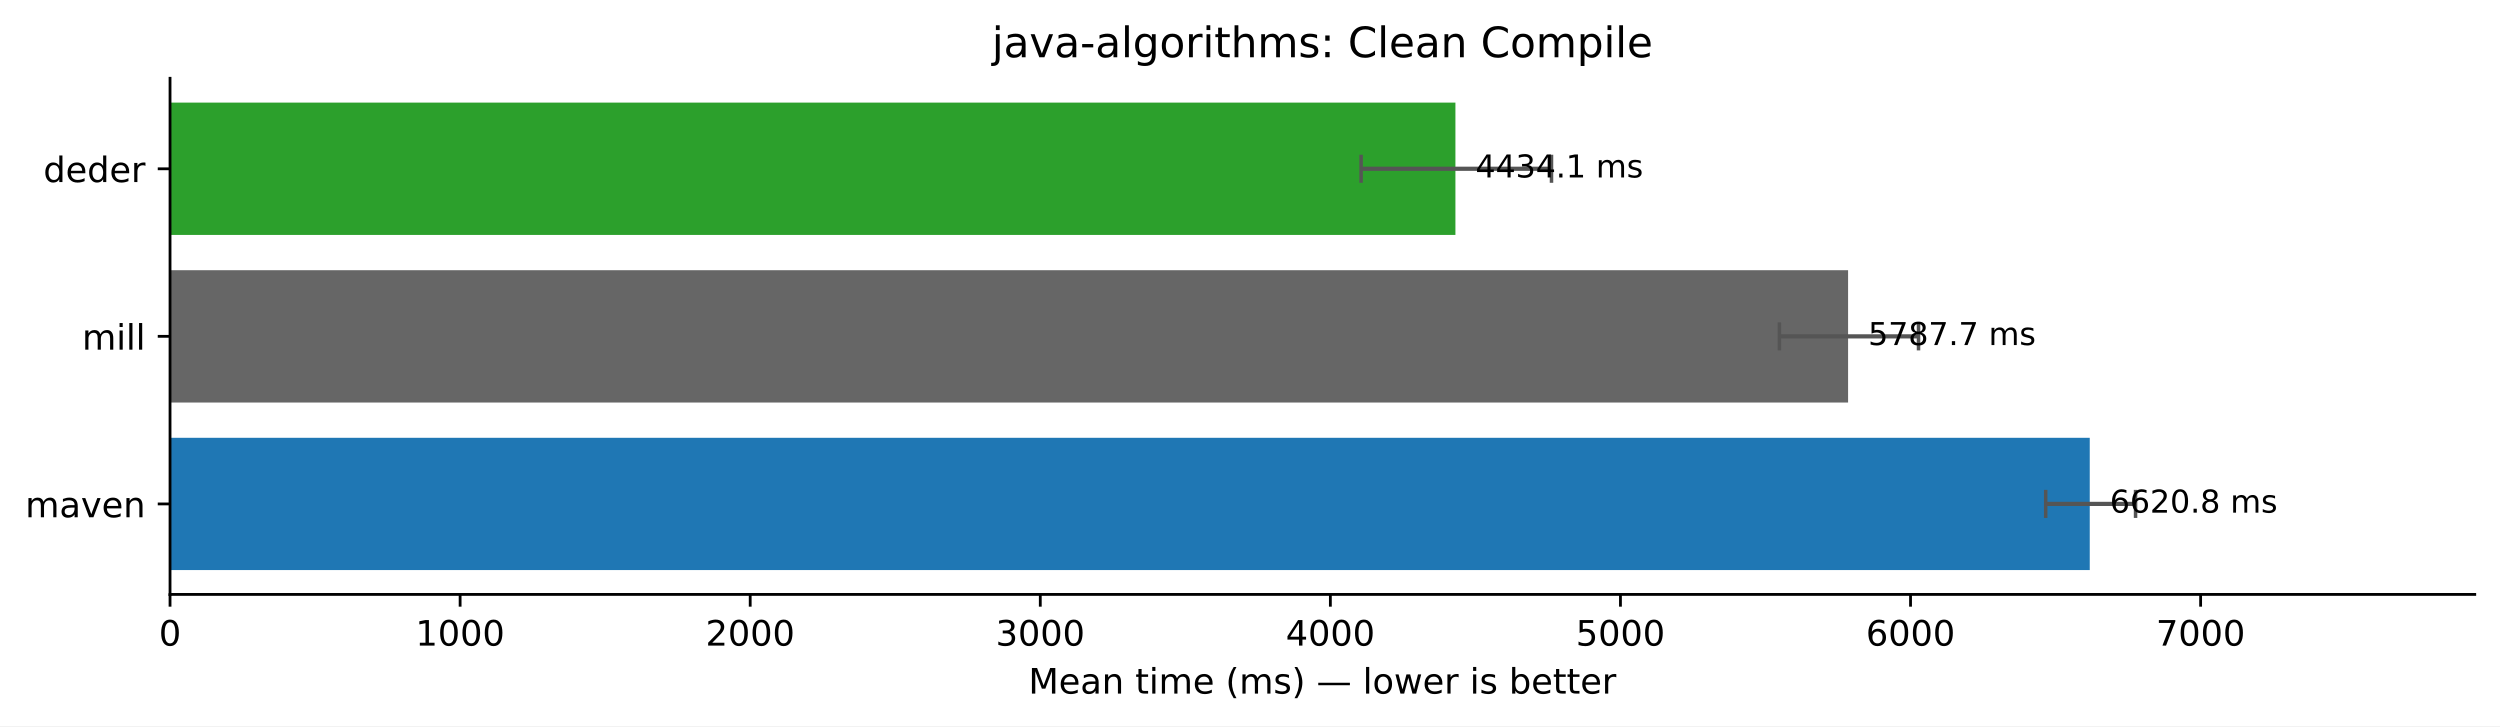
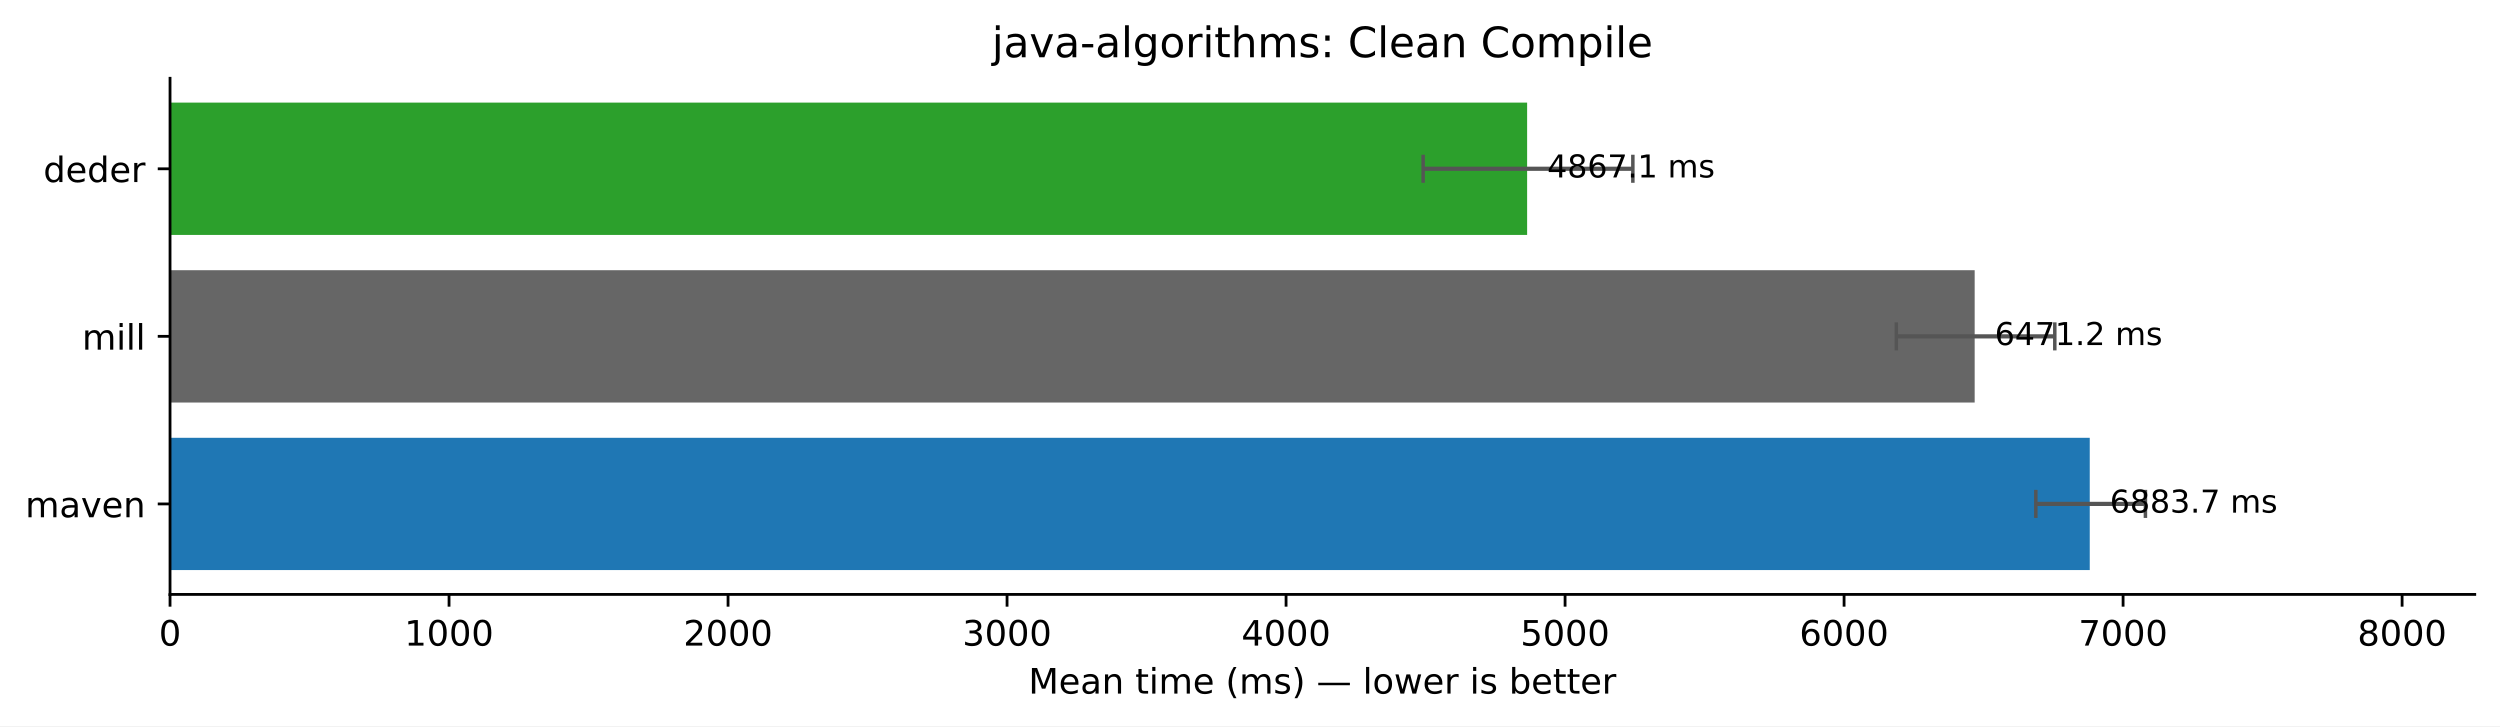
<svg xmlns="http://www.w3.org/2000/svg" xmlns:xlink="http://www.w3.org/1999/xlink" width="712.788pt" height="207.034pt" viewBox="0 0 712.788 207.034" version="1.1">
  <defs>
    <style type="text/css">*{stroke-linejoin: round; stroke-linecap: butt}</style>
  </defs>
  <g id="figure_1">
    <g id="patch_1">
      <path d="M 0 207.034  L 712.788 207.034  L 712.788 0  L 0 0  z " style="fill: #ffffff" />
    </g>
    <g id="axes_1">
      <g id="patch_2">
        <path d="M 48.478 169.478  L 705.588 169.478  L 705.588 22.318  L 48.478 22.318  z " style="fill: #ffffff" />
      </g>
      <g id="patch_3">
-         <path d="M 48.478 162.789  L 596.07 162.789  L 596.07 124.566  L 48.478 124.566  z " clip-path="url(#p89d6125322)" style="fill: #1f77b4; stroke: #ffffff; stroke-width: 0.5; stroke-linejoin: miter" />
+         <path d="M 48.478 162.789  L 596.07 162.789  L 596.07 124.566  L 48.478 124.566  z " clip-path="url(#p0da78e9c09)" style="fill: #1f77b4; stroke: #ffffff; stroke-width: 0.5; stroke-linejoin: miter" />
      </g>
      <g id="patch_4">
-         <path d="M 48.478 115.01  L 527.167 115.01  L 527.167 76.786  L 48.478 76.786  z " clip-path="url(#p89d6125322)" style="fill: #666666; stroke: #ffffff; stroke-width: 0.5; stroke-linejoin: miter" />
+         <path d="M 48.478 115.01  L 563.259 115.01  L 563.259 76.786  L 48.478 76.786  z " clip-path="url(#p0da78e9c09)" style="fill: #666666; stroke: #ffffff; stroke-width: 0.5; stroke-linejoin: miter" />
      </g>
      <g id="patch_5">
-         <path d="M 48.478 67.231  L 415.212 67.231  L 415.212 29.007  L 48.478 29.007  z " clip-path="url(#p89d6125322)" style="fill: #2ca02c; stroke: #ffffff; stroke-width: 0.5; stroke-linejoin: miter" />
+         <path d="M 48.478 67.231  L 435.655 67.231  L 435.655 29.007  L 48.478 29.007  z " clip-path="url(#p0da78e9c09)" style="fill: #2ca02c; stroke: #ffffff; stroke-width: 0.5; stroke-linejoin: miter" />
      </g>
      <g id="matplotlib.axis_1">
        <g id="xtick_1">
          <g id="line2d_1">
            <defs>
-               <path id="m6f9c559c6f" d="M 0 0  L 0 3.5  " style="stroke: #000000; stroke-width: 0.8" />
+               <path id="m4b44d8acc7" d="M 0 0  L 0 3.5  " style="stroke: #000000; stroke-width: 0.8" />
            </defs>
            <g>
-               <use xlink:href="#m6f9c559c6f" x="48.478" y="169.478" style="stroke: #000000; stroke-width: 0.8" />
+               <use xlink:href="#m4b44d8acc7" x="48.478" y="169.478" style="stroke: #000000; stroke-width: 0.8" />
            </g>
          </g>
          <g id="text_1">
            <g transform="translate(45.29688 184.0766) scale(0.1 -0.1)">
              <defs>
                <path id="DejaVuSans-30" d="M 2034 4250  Q 1547 4250 1301 3770  Q 1056 3291 1056 2328  Q 1056 1369 1301 889  Q 1547 409 2034 409  Q 2525 409 2770 889  Q 3016 1369 3016 2328  Q 3016 3291 2770 3770  Q 2525 4250 2034 4250  z M 2034 4750  Q 2819 4750 3233 4129  Q 3647 3509 3647 2328  Q 3647 1150 3233 529  Q 2819 -91 2034 -91  Q 1250 -91 836 529  Q 422 1150 422 2328  Q 422 3509 836 4129  Q 1250 4750 2034 4750  z " transform="scale(0.015625)" />
              </defs>
              <use xlink:href="#DejaVuSans-30" />
            </g>
          </g>
        </g>
        <g id="xtick_2">
          <g id="line2d_2">
            <g>
-               <use xlink:href="#m6f9c559c6f" x="131.186" y="169.478" style="stroke: #000000; stroke-width: 0.8" />
+               <use xlink:href="#m4b44d8acc7" x="128.028" y="169.478" style="stroke: #000000; stroke-width: 0.8" />
            </g>
          </g>
          <g id="text_2">
-             <g transform="translate(118.4607 184.0766) scale(0.1 -0.1)">
+             <g transform="translate(115.3026 184.0766) scale(0.1 -0.1)">
              <defs>
                <path id="DejaVuSans-31" d="M 794 531  L 1825 531  L 1825 4091  L 703 3866  L 703 4441  L 1819 4666  L 2450 4666  L 2450 531  L 3481 531  L 3481 0  L 794 0  L 794 531  z " transform="scale(0.015625)" />
              </defs>
              <use xlink:href="#DejaVuSans-31" />
              <use xlink:href="#DejaVuSans-30" transform="translate(63.62305 0)" />
              <use xlink:href="#DejaVuSans-30" transform="translate(127.2461 0)" />
              <use xlink:href="#DejaVuSans-30" transform="translate(190.8691 0)" />
            </g>
          </g>
        </g>
        <g id="xtick_3">
          <g id="line2d_3">
            <g>
-               <use xlink:href="#m6f9c559c6f" x="213.893" y="169.478" style="stroke: #000000; stroke-width: 0.8" />
+               <use xlink:href="#m4b44d8acc7" x="207.577" y="169.478" style="stroke: #000000; stroke-width: 0.8" />
            </g>
          </g>
          <g id="text_3">
-             <g transform="translate(201.1683 184.0766) scale(0.1 -0.1)">
+             <g transform="translate(194.852 184.0766) scale(0.1 -0.1)">
              <defs>
                <path id="DejaVuSans-32" d="M 1228 531  L 3431 531  L 3431 0  L 469 0  L 469 531  Q 828 903 1448 1529  Q 2069 2156 2228 2338  Q 2531 2678 2651 2914  Q 2772 3150 2772 3378  Q 2772 3750 2511 3984  Q 2250 4219 1831 4219  Q 1534 4219 1204 4116  Q 875 4013 500 3803  L 500 4441  Q 881 4594 1212 4672  Q 1544 4750 1819 4750  Q 2544 4750 2975 4387  Q 3406 4025 3406 3419  Q 3406 3131 3298 2873  Q 3191 2616 2906 2266  Q 2828 2175 2409 1742  Q 1991 1309 1228 531  z " transform="scale(0.015625)" />
              </defs>
              <use xlink:href="#DejaVuSans-32" />
              <use xlink:href="#DejaVuSans-30" transform="translate(63.62305 0)" />
              <use xlink:href="#DejaVuSans-30" transform="translate(127.2461 0)" />
              <use xlink:href="#DejaVuSans-30" transform="translate(190.8691 0)" />
            </g>
          </g>
        </g>
        <g id="xtick_4">
          <g id="line2d_4">
            <g>
-               <use xlink:href="#m6f9c559c6f" x="296.601" y="169.478" style="stroke: #000000; stroke-width: 0.8" />
+               <use xlink:href="#m4b44d8acc7" x="287.126" y="169.478" style="stroke: #000000; stroke-width: 0.8" />
            </g>
          </g>
          <g id="text_4">
-             <g transform="translate(283.8758 184.0766) scale(0.1 -0.1)">
+             <g transform="translate(274.4015 184.0766) scale(0.1 -0.1)">
              <defs>
                <path id="DejaVuSans-33" d="M 2597 2516  Q 3050 2419 3304 2112  Q 3559 1806 3559 1356  Q 3559 666 3084 287  Q 2609 -91 1734 -91  Q 1441 -91 1130 -33  Q 819 25 488 141  L 488 750  Q 750 597 1062 519  Q 1375 441 1716 441  Q 2309 441 2620 675  Q 2931 909 2931 1356  Q 2931 1769 2642 2001  Q 2353 2234 1838 2234  L 1294 2234  L 1294 2753  L 1863 2753  Q 2328 2753 2575 2939  Q 2822 3125 2822 3475  Q 2822 3834 2567 4026  Q 2313 4219 1838 4219  Q 1578 4219 1281 4162  Q 984 4106 628 3988  L 628 4550  Q 988 4650 1302 4700  Q 1616 4750 1894 4750  Q 2613 4750 3031 4423  Q 3450 4097 3450 3541  Q 3450 3153 3228 2886  Q 3006 2619 2597 2516  z " transform="scale(0.015625)" />
              </defs>
              <use xlink:href="#DejaVuSans-33" />
              <use xlink:href="#DejaVuSans-30" transform="translate(63.62305 0)" />
              <use xlink:href="#DejaVuSans-30" transform="translate(127.2461 0)" />
              <use xlink:href="#DejaVuSans-30" transform="translate(190.8691 0)" />
            </g>
          </g>
        </g>
        <g id="xtick_5">
          <g id="line2d_5">
            <g>
-               <use xlink:href="#m6f9c559c6f" x="379.308" y="169.478" style="stroke: #000000; stroke-width: 0.8" />
+               <use xlink:href="#m4b44d8acc7" x="366.676" y="169.478" style="stroke: #000000; stroke-width: 0.8" />
            </g>
          </g>
          <g id="text_5">
-             <g transform="translate(366.5834 184.0766) scale(0.1 -0.1)">
+             <g transform="translate(353.9509 184.0766) scale(0.1 -0.1)">
              <defs>
                <path id="DejaVuSans-34" d="M 2419 4116  L 825 1625  L 2419 1625  L 2419 4116  z M 2253 4666  L 3047 4666  L 3047 1625  L 3713 1625  L 3713 1100  L 3047 1100  L 3047 0  L 2419 0  L 2419 1100  L 313 1100  L 313 1709  L 2253 4666  z " transform="scale(0.015625)" />
              </defs>
              <use xlink:href="#DejaVuSans-34" />
              <use xlink:href="#DejaVuSans-30" transform="translate(63.62305 0)" />
              <use xlink:href="#DejaVuSans-30" transform="translate(127.2461 0)" />
              <use xlink:href="#DejaVuSans-30" transform="translate(190.8691 0)" />
            </g>
          </g>
        </g>
        <g id="xtick_6">
          <g id="line2d_6">
            <g>
-               <use xlink:href="#m6f9c559c6f" x="462.016" y="169.478" style="stroke: #000000; stroke-width: 0.8" />
+               <use xlink:href="#m4b44d8acc7" x="446.225" y="169.478" style="stroke: #000000; stroke-width: 0.8" />
            </g>
          </g>
          <g id="text_6">
-             <g transform="translate(449.291 184.0766) scale(0.1 -0.1)">
+             <g transform="translate(433.5004 184.0766) scale(0.1 -0.1)">
              <defs>
                <path id="DejaVuSans-35" d="M 691 4666  L 3169 4666  L 3169 4134  L 1269 4134  L 1269 2991  Q 1406 3038 1543 3061  Q 1681 3084 1819 3084  Q 2600 3084 3056 2656  Q 3513 2228 3513 1497  Q 3513 744 3044 326  Q 2575 -91 1722 -91  Q 1428 -91 1123 -41  Q 819 9 494 109  L 494 744  Q 775 591 1075 516  Q 1375 441 1709 441  Q 2250 441 2565 725  Q 2881 1009 2881 1497  Q 2881 1984 2565 2268  Q 2250 2553 1709 2553  Q 1456 2553 1204 2497  Q 953 2441 691 2322  L 691 4666  z " transform="scale(0.015625)" />
              </defs>
              <use xlink:href="#DejaVuSans-35" />
              <use xlink:href="#DejaVuSans-30" transform="translate(63.62305 0)" />
              <use xlink:href="#DejaVuSans-30" transform="translate(127.2461 0)" />
              <use xlink:href="#DejaVuSans-30" transform="translate(190.8691 0)" />
            </g>
          </g>
        </g>
        <g id="xtick_7">
          <g id="line2d_7">
            <g>
-               <use xlink:href="#m6f9c559c6f" x="544.724" y="169.478" style="stroke: #000000; stroke-width: 0.8" />
+               <use xlink:href="#m4b44d8acc7" x="525.775" y="169.478" style="stroke: #000000; stroke-width: 0.8" />
            </g>
          </g>
          <g id="text_7">
-             <g transform="translate(531.9986 184.0766) scale(0.1 -0.1)">
+             <g transform="translate(513.0498 184.0766) scale(0.1 -0.1)">
              <defs>
                <path id="DejaVuSans-36" d="M 2113 2584  Q 1688 2584 1439 2293  Q 1191 2003 1191 1497  Q 1191 994 1439 701  Q 1688 409 2113 409  Q 2538 409 2786 701  Q 3034 994 3034 1497  Q 3034 2003 2786 2293  Q 2538 2584 2113 2584  z M 3366 4563  L 3366 3988  Q 3128 4100 2886 4159  Q 2644 4219 2406 4219  Q 1781 4219 1451 3797  Q 1122 3375 1075 2522  Q 1259 2794 1537 2939  Q 1816 3084 2150 3084  Q 2853 3084 3261 2657  Q 3669 2231 3669 1497  Q 3669 778 3244 343  Q 2819 -91 2113 -91  Q 1303 -91 875 529  Q 447 1150 447 2328  Q 447 3434 972 4092  Q 1497 4750 2381 4750  Q 2619 4750 2861 4703  Q 3103 4656 3366 4563  z " transform="scale(0.015625)" />
              </defs>
              <use xlink:href="#DejaVuSans-36" />
              <use xlink:href="#DejaVuSans-30" transform="translate(63.62305 0)" />
              <use xlink:href="#DejaVuSans-30" transform="translate(127.2461 0)" />
              <use xlink:href="#DejaVuSans-30" transform="translate(190.8691 0)" />
            </g>
          </g>
        </g>
        <g id="xtick_8">
          <g id="line2d_8">
            <g>
-               <use xlink:href="#m6f9c559c6f" x="627.431" y="169.478" style="stroke: #000000; stroke-width: 0.8" />
+               <use xlink:href="#m4b44d8acc7" x="605.324" y="169.478" style="stroke: #000000; stroke-width: 0.8" />
            </g>
          </g>
          <g id="text_8">
-             <g transform="translate(614.7061 184.0766) scale(0.1 -0.1)">
+             <g transform="translate(592.5993 184.0766) scale(0.1 -0.1)">
              <defs>
                <path id="DejaVuSans-37" d="M 525 4666  L 3525 4666  L 3525 4397  L 1831 0  L 1172 0  L 2766 4134  L 525 4134  L 525 4666  z " transform="scale(0.015625)" />
              </defs>
              <use xlink:href="#DejaVuSans-37" />
              <use xlink:href="#DejaVuSans-30" transform="translate(63.62305 0)" />
              <use xlink:href="#DejaVuSans-30" transform="translate(127.2461 0)" />
              <use xlink:href="#DejaVuSans-30" transform="translate(190.8691 0)" />
            </g>
          </g>
        </g>
-         <g id="text_9">
+         <g id="xtick_9">
+           <g id="line2d_9">
+             <g>
+               <use xlink:href="#m4b44d8acc7" x="684.874" y="169.478" style="stroke: #000000; stroke-width: 0.8" />
+             </g>
+           </g>
+           <g id="text_9">
+             <g transform="translate(672.1487 184.0766) scale(0.1 -0.1)">
+               <defs>
+                 <path id="DejaVuSans-38" d="M 2034 2216  Q 1584 2216 1326 1975  Q 1069 1734 1069 1313  Q 1069 891 1326 650  Q 1584 409 2034 409  Q 2484 409 2743 651  Q 3003 894 3003 1313  Q 3003 1734 2745 1975  Q 2488 2216 2034 2216  z M 1403 2484  Q 997 2584 770 2862  Q 544 3141 544 3541  Q 544 4100 942 4425  Q 1341 4750 2034 4750  Q 2731 4750 3128 4425  Q 3525 4100 3525 3541  Q 3525 3141 3298 2862  Q 3072 2584 2669 2484  Q 3125 2378 3379 2068  Q 3634 1759 3634 1313  Q 3634 634 3220 271  Q 2806 -91 2034 -91  Q 1263 -91 848 271  Q 434 634 434 1313  Q 434 1759 690 2068  Q 947 2378 1403 2484  z M 1172 3481  Q 1172 3119 1398 2916  Q 1625 2713 2034 2713  Q 2441 2713 2670 2916  Q 2900 3119 2900 3481  Q 2900 3844 2670 4047  Q 2441 4250 2034 4250  Q 1625 4250 1398 4047  Q 1172 3844 1172 3481  z " transform="scale(0.015625)" />
+               </defs>
+               <use xlink:href="#DejaVuSans-38" />
+               <use xlink:href="#DejaVuSans-30" transform="translate(63.62305 0)" />
+               <use xlink:href="#DejaVuSans-30" transform="translate(127.2461 0)" />
+               <use xlink:href="#DejaVuSans-30" transform="translate(190.8691 0)" />
+             </g>
+           </g>
+         </g>
+         <g id="text_10">
          <g transform="translate(293.2362 197.7547) scale(0.1 -0.1)">
            <defs>
              <path id="DejaVuSans-4d" d="M 628 4666  L 1569 4666  L 2759 1491  L 3956 4666  L 4897 4666  L 4897 0  L 4281 0  L 4281 4097  L 3078 897  L 2444 897  L 1241 4097  L 1241 0  L 628 0  L 628 4666  z " transform="scale(0.015625)" />
              <path id="DejaVuSans-65" d="M 3597 1894  L 3597 1613  L 953 1613  Q 991 1019 1311 708  Q 1631 397 2203 397  Q 2534 397 2845 478  Q 3156 559 3463 722  L 3463 178  Q 3153 47 2828 -22  Q 2503 -91 2169 -91  Q 1331 -91 842 396  Q 353 884 353 1716  Q 353 2575 817 3079  Q 1281 3584 2069 3584  Q 2775 3584 3186 3129  Q 3597 2675 3597 1894  z M 3022 2063  Q 3016 2534 2758 2815  Q 2500 3097 2075 3097  Q 1594 3097 1305 2825  Q 1016 2553 972 2059  L 3022 2063  z " transform="scale(0.015625)" />
              <path id="DejaVuSans-61" d="M 2194 1759  Q 1497 1759 1228 1600  Q 959 1441 959 1056  Q 959 750 1161 570  Q 1363 391 1709 391  Q 2188 391 2477 730  Q 2766 1069 2766 1631  L 2766 1759  L 2194 1759  z M 3341 1997  L 3341 0  L 2766 0  L 2766 531  Q 2569 213 2275 61  Q 1981 -91 1556 -91  Q 1019 -91 701 211  Q 384 513 384 1019  Q 384 1609 779 1909  Q 1175 2209 1959 2209  L 2766 2209  L 2766 2266  Q 2766 2663 2505 2880  Q 2244 3097 1772 3097  Q 1472 3097 1187 3025  Q 903 2953 641 2809  L 641 3341  Q 956 3463 1253 3523  Q 1550 3584 1831 3584  Q 2591 3584 2966 3190  Q 3341 2797 3341 1997  z " transform="scale(0.015625)" />
              <path id="DejaVuSans-6e" d="M 3513 2113  L 3513 0  L 2938 0  L 2938 2094  Q 2938 2591 2744 2837  Q 2550 3084 2163 3084  Q 1697 3084 1428 2787  Q 1159 2491 1159 1978  L 1159 0  L 581 0  L 581 3500  L 1159 3500  L 1159 2956  Q 1366 3272 1645 3428  Q 1925 3584 2291 3584  Q 2894 3584 3203 3211  Q 3513 2838 3513 2113  z " transform="scale(0.015625)" />
              <path id="DejaVuSans-20" transform="scale(0.015625)" />
              <path id="DejaVuSans-74" d="M 1172 4494  L 1172 3500  L 2356 3500  L 2356 3053  L 1172 3053  L 1172 1153  Q 1172 725 1289 603  Q 1406 481 1766 481  L 2356 481  L 2356 0  L 1766 0  Q 1100 0 847 248  Q 594 497 594 1153  L 594 3053  L 172 3053  L 172 3500  L 594 3500  L 594 4494  L 1172 4494  z " transform="scale(0.015625)" />
              <path id="DejaVuSans-69" d="M 603 3500  L 1178 3500  L 1178 0  L 603 0  L 603 3500  z M 603 4863  L 1178 4863  L 1178 4134  L 603 4134  L 603 4863  z " transform="scale(0.015625)" />
              <path id="DejaVuSans-6d" d="M 3328 2828  Q 3544 3216 3844 3400  Q 4144 3584 4550 3584  Q 5097 3584 5394 3201  Q 5691 2819 5691 2113  L 5691 0  L 5113 0  L 5113 2094  Q 5113 2597 4934 2840  Q 4756 3084 4391 3084  Q 3944 3084 3684 2787  Q 3425 2491 3425 1978  L 3425 0  L 2847 0  L 2847 2094  Q 2847 2600 2669 2842  Q 2491 3084 2119 3084  Q 1678 3084 1418 2786  Q 1159 2488 1159 1978  L 1159 0  L 581 0  L 581 3500  L 1159 3500  L 1159 2956  Q 1356 3278 1631 3431  Q 1906 3584 2284 3584  Q 2666 3584 2933 3390  Q 3200 3197 3328 2828  z " transform="scale(0.015625)" />
              <path id="DejaVuSans-28" d="M 1984 4856  Q 1566 4138 1362 3434  Q 1159 2731 1159 2009  Q 1159 1288 1364 580  Q 1569 -128 1984 -844  L 1484 -844  Q 1016 -109 783 600  Q 550 1309 550 2009  Q 550 2706 781 3412  Q 1013 4119 1484 4856  L 1984 4856  z " transform="scale(0.015625)" />
              <path id="DejaVuSans-73" d="M 2834 3397  L 2834 2853  Q 2591 2978 2328 3040  Q 2066 3103 1784 3103  Q 1356 3103 1142 2972  Q 928 2841 928 2578  Q 928 2378 1081 2264  Q 1234 2150 1697 2047  L 1894 2003  Q 2506 1872 2764 1633  Q 3022 1394 3022 966  Q 3022 478 2636 193  Q 2250 -91 1575 -91  Q 1294 -91 989 -36  Q 684 19 347 128  L 347 722  Q 666 556 975 473  Q 1284 391 1588 391  Q 1994 391 2212 530  Q 2431 669 2431 922  Q 2431 1156 2273 1281  Q 2116 1406 1581 1522  L 1381 1569  Q 847 1681 609 1914  Q 372 2147 372 2553  Q 372 3047 722 3315  Q 1072 3584 1716 3584  Q 2034 3584 2315 3537  Q 2597 3491 2834 3397  z " transform="scale(0.015625)" />
              <path id="DejaVuSans-29" d="M 513 4856  L 1013 4856  Q 1481 4119 1714 3412  Q 1947 2706 1947 2009  Q 1947 1309 1714 600  Q 1481 -109 1013 -844  L 513 -844  Q 928 -128 1133 580  Q 1338 1288 1338 2009  Q 1338 2731 1133 3434  Q 928 4138 513 4856  z " transform="scale(0.015625)" />
              <path id="DejaVuSans-2014" d="M 313 1978  L 6088 1978  L 6088 1528  L 313 1528  L 313 1978  z " transform="scale(0.015625)" />
              <path id="DejaVuSans-6c" d="M 603 4863  L 1178 4863  L 1178 0  L 603 0  L 603 4863  z " transform="scale(0.015625)" />
              <path id="DejaVuSans-6f" d="M 1959 3097  Q 1497 3097 1228 2736  Q 959 2375 959 1747  Q 959 1119 1226 758  Q 1494 397 1959 397  Q 2419 397 2687 759  Q 2956 1122 2956 1747  Q 2956 2369 2687 2733  Q 2419 3097 1959 3097  z M 1959 3584  Q 2709 3584 3137 3096  Q 3566 2609 3566 1747  Q 3566 888 3137 398  Q 2709 -91 1959 -91  Q 1206 -91 779 398  Q 353 888 353 1747  Q 353 2609 779 3096  Q 1206 3584 1959 3584  z " transform="scale(0.015625)" />
              <path id="DejaVuSans-77" d="M 269 3500  L 844 3500  L 1563 769  L 2278 3500  L 2956 3500  L 3675 769  L 4391 3500  L 4966 3500  L 4050 0  L 3372 0  L 2619 2869  L 1863 0  L 1184 0  L 269 3500  z " transform="scale(0.015625)" />
              <path id="DejaVuSans-72" d="M 2631 2963  Q 2534 3019 2420 3045  Q 2306 3072 2169 3072  Q 1681 3072 1420 2755  Q 1159 2438 1159 1844  L 1159 0  L 581 0  L 581 3500  L 1159 3500  L 1159 2956  Q 1341 3275 1631 3429  Q 1922 3584 2338 3584  Q 2397 3584 2469 3576  Q 2541 3569 2628 3553  L 2631 2963  z " transform="scale(0.015625)" />
              <path id="DejaVuSans-62" d="M 3116 1747  Q 3116 2381 2855 2742  Q 2594 3103 2138 3103  Q 1681 3103 1420 2742  Q 1159 2381 1159 1747  Q 1159 1113 1420 752  Q 1681 391 2138 391  Q 2594 391 2855 752  Q 3116 1113 3116 1747  z M 1159 2969  Q 1341 3281 1617 3432  Q 1894 3584 2278 3584  Q 2916 3584 3314 3078  Q 3713 2572 3713 1747  Q 3713 922 3314 415  Q 2916 -91 2278 -91  Q 1894 -91 1617 61  Q 1341 213 1159 525  L 1159 0  L 581 0  L 581 4863  L 1159 4863  L 1159 2969  z " transform="scale(0.015625)" />
            </defs>
            <use xlink:href="#DejaVuSans-4d" />
            <use xlink:href="#DejaVuSans-65" transform="translate(86.2793 0)" />
            <use xlink:href="#DejaVuSans-61" transform="translate(147.8027 0)" />
            <use xlink:href="#DejaVuSans-6e" transform="translate(209.082 0)" />
            <use xlink:href="#DejaVuSans-20" transform="translate(272.4609 0)" />
            <use xlink:href="#DejaVuSans-74" transform="translate(304.248 0)" />
            <use xlink:href="#DejaVuSans-69" transform="translate(343.457 0)" />
            <use xlink:href="#DejaVuSans-6d" transform="translate(371.2402 0)" />
            <use xlink:href="#DejaVuSans-65" transform="translate(468.6523 0)" />
            <use xlink:href="#DejaVuSans-20" transform="translate(530.1758 0)" />
            <use xlink:href="#DejaVuSans-28" transform="translate(561.9629 0)" />
            <use xlink:href="#DejaVuSans-6d" transform="translate(600.9766 0)" />
            <use xlink:href="#DejaVuSans-73" transform="translate(698.3887 0)" />
            <use xlink:href="#DejaVuSans-29" transform="translate(750.4883 0)" />
            <use xlink:href="#DejaVuSans-20" transform="translate(789.502 0)" />
            <use xlink:href="#DejaVuSans-2014" transform="translate(821.2891 0)" />
            <use xlink:href="#DejaVuSans-20" transform="translate(921.2891 0)" />
            <use xlink:href="#DejaVuSans-6c" transform="translate(953.0762 0)" />
            <use xlink:href="#DejaVuSans-6f" transform="translate(980.8594 0)" />
            <use xlink:href="#DejaVuSans-77" transform="translate(1042.041 0)" />
            <use xlink:href="#DejaVuSans-65" transform="translate(1123.828 0)" />
            <use xlink:href="#DejaVuSans-72" transform="translate(1185.352 0)" />
            <use xlink:href="#DejaVuSans-20" transform="translate(1226.465 0)" />
            <use xlink:href="#DejaVuSans-69" transform="translate(1258.252 0)" />
            <use xlink:href="#DejaVuSans-73" transform="translate(1286.035 0)" />
            <use xlink:href="#DejaVuSans-20" transform="translate(1338.135 0)" />
            <use xlink:href="#DejaVuSans-62" transform="translate(1369.922 0)" />
            <use xlink:href="#DejaVuSans-65" transform="translate(1433.398 0)" />
            <use xlink:href="#DejaVuSans-74" transform="translate(1494.922 0)" />
            <use xlink:href="#DejaVuSans-74" transform="translate(1534.131 0)" />
            <use xlink:href="#DejaVuSans-65" transform="translate(1573.34 0)" />
            <use xlink:href="#DejaVuSans-72" transform="translate(1634.863 0)" />
          </g>
        </g>
      </g>
      <g id="matplotlib.axis_2">
        <g id="ytick_1">
-           <g id="line2d_9">
+           <g id="line2d_10">
            <defs>
-               <path id="m1f28459427" d="M 0 0  L -3.5 0  " style="stroke: #000000; stroke-width: 0.8" />
+               <path id="mfb90f5f395" d="M 0 0  L -3.5 0  " style="stroke: #000000; stroke-width: 0.8" />
            </defs>
            <g>
-               <use xlink:href="#m1f28459427" x="48.478" y="143.677" style="stroke: #000000; stroke-width: 0.8" />
-             </g>
-           </g>
-           <g id="text_10">
+               <use xlink:href="#mfb90f5f395" x="48.478" y="143.677" style="stroke: #000000; stroke-width: 0.8" />
+             </g>
+           </g>
+           <g id="text_11">
            <g transform="translate(7.2 147.4766) scale(0.1 -0.1)">
              <defs>
                <path id="DejaVuSans-76" d="M 191 3500  L 800 3500  L 1894 563  L 2988 3500  L 3597 3500  L 2284 0  L 1503 0  L 191 3500  z " transform="scale(0.015625)" />
              </defs>
              <use xlink:href="#DejaVuSans-6d" />
              <use xlink:href="#DejaVuSans-61" transform="translate(97.41211 0)" />
              <use xlink:href="#DejaVuSans-76" transform="translate(158.6914 0)" />
              <use xlink:href="#DejaVuSans-65" transform="translate(217.8711 0)" />
              <use xlink:href="#DejaVuSans-6e" transform="translate(279.3945 0)" />
            </g>
          </g>
        </g>
        <g id="ytick_2">
-           <g id="line2d_10">
-             <g>
-               <use xlink:href="#m1f28459427" x="48.478" y="95.898" style="stroke: #000000; stroke-width: 0.8" />
-             </g>
-           </g>
-           <g id="text_11">
+           <g id="line2d_11">
+             <g>
+               <use xlink:href="#mfb90f5f395" x="48.478" y="95.898" style="stroke: #000000; stroke-width: 0.8" />
+             </g>
+           </g>
+           <g id="text_12">
            <g transform="translate(23.40312 99.69734) scale(0.1 -0.1)">
              <use xlink:href="#DejaVuSans-6d" />
              <use xlink:href="#DejaVuSans-69" transform="translate(97.41211 0)" />
              <use xlink:href="#DejaVuSans-6c" transform="translate(125.1953 0)" />
              <use xlink:href="#DejaVuSans-6c" transform="translate(152.9785 0)" />
            </g>
          </g>
        </g>
        <g id="ytick_3">
-           <g id="line2d_11">
-             <g>
-               <use xlink:href="#m1f28459427" x="48.478" y="48.119" style="stroke: #000000; stroke-width: 0.8" />
-             </g>
-           </g>
-           <g id="text_12">
+           <g id="line2d_12">
+             <g>
+               <use xlink:href="#mfb90f5f395" x="48.478" y="48.119" style="stroke: #000000; stroke-width: 0.8" />
+             </g>
+           </g>
+           <g id="text_13">
            <g transform="translate(12.36406 51.91812) scale(0.1 -0.1)">
              <defs>
                <path id="DejaVuSans-64" d="M 2906 2969  L 2906 4863  L 3481 4863  L 3481 0  L 2906 0  L 2906 525  Q 2725 213 2448 61  Q 2172 -91 1784 -91  Q 1150 -91 751 415  Q 353 922 353 1747  Q 353 2572 751 3078  Q 1150 3584 1784 3584  Q 2172 3584 2448 3432  Q 2725 3281 2906 2969  z M 947 1747  Q 947 1113 1208 752  Q 1469 391 1925 391  Q 2381 391 2643 752  Q 2906 1113 2906 1747  Q 2906 2381 2643 2742  Q 2381 3103 1925 3103  Q 1469 3103 1208 2742  Q 947 2381 947 1747  z " transform="scale(0.015625)" />
              </defs>
              <use xlink:href="#DejaVuSans-64" />
              <use xlink:href="#DejaVuSans-65" transform="translate(63.47656 0)" />
              <use xlink:href="#DejaVuSans-64" transform="translate(125 0)" />
              <use xlink:href="#DejaVuSans-65" transform="translate(188.4766 0)" />
              <use xlink:href="#DejaVuSans-72" transform="translate(250 0)" />
            </g>
          </g>
        </g>
      </g>
      <g id="LineCollection_1">
-         <path d="M 583.26 143.677  L 608.879 143.677  " clip-path="url(#p89d6125322)" style="fill: none; stroke: #555555; stroke-width: 1.2" />
-         <path d="M 507.333 95.898  L 547 95.898  " clip-path="url(#p89d6125322)" style="fill: none; stroke: #555555; stroke-width: 1.2" />
-         <path d="M 388.068 48.119  L 442.355 48.119  " clip-path="url(#p89d6125322)" style="fill: none; stroke: #555555; stroke-width: 1.2" />
-       </g>
-       <g id="line2d_12">
+         <path d="M 580.447 143.677  L 611.692 143.677  " clip-path="url(#p0da78e9c09)" style="fill: none; stroke: #555555; stroke-width: 1.2" />
+         <path d="M 540.667 95.898  L 585.852 95.898  " clip-path="url(#p0da78e9c09)" style="fill: none; stroke: #555555; stroke-width: 1.2" />
+         <path d="M 405.759 48.119  L 465.551 48.119  " clip-path="url(#p0da78e9c09)" style="fill: none; stroke: #555555; stroke-width: 1.2" />
+       </g>
+       <g id="line2d_13">
        <defs>
-           <path id="m68972f02a4" d="M 0 4  L 0 -4  " style="stroke: #555555" />
+           <path id="m871956ec6a" d="M 0 4  L 0 -4  " style="stroke: #555555" />
        </defs>
-         <g clip-path="url(#p89d6125322)">
-           <use xlink:href="#m68972f02a4" x="583.26" y="143.677" style="fill: #1f77b4; stroke: #555555" />
-           <use xlink:href="#m68972f02a4" x="507.333" y="95.898" style="fill: #1f77b4; stroke: #555555" />
-           <use xlink:href="#m68972f02a4" x="388.068" y="48.119" style="fill: #1f77b4; stroke: #555555" />
-         </g>
-       </g>
-       <g id="line2d_13">
-         <g clip-path="url(#p89d6125322)">
-           <use xlink:href="#m68972f02a4" x="608.879" y="143.677" style="fill: #1f77b4; stroke: #555555" />
-           <use xlink:href="#m68972f02a4" x="547" y="95.898" style="fill: #1f77b4; stroke: #555555" />
-           <use xlink:href="#m68972f02a4" x="442.355" y="48.119" style="fill: #1f77b4; stroke: #555555" />
+         <g clip-path="url(#p0da78e9c09)">
+           <use xlink:href="#m871956ec6a" x="580.447" y="143.677" style="fill: #1f77b4; stroke: #555555" />
+           <use xlink:href="#m871956ec6a" x="540.667" y="95.898" style="fill: #1f77b4; stroke: #555555" />
+           <use xlink:href="#m871956ec6a" x="405.759" y="48.119" style="fill: #1f77b4; stroke: #555555" />
+         </g>
+       </g>
+       <g id="line2d_14">
+         <g clip-path="url(#p0da78e9c09)">
+           <use xlink:href="#m871956ec6a" x="611.692" y="143.677" style="fill: #1f77b4; stroke: #555555" />
+           <use xlink:href="#m871956ec6a" x="585.852" y="95.898" style="fill: #1f77b4; stroke: #555555" />
+           <use xlink:href="#m871956ec6a" x="465.551" y="48.119" style="fill: #1f77b4; stroke: #555555" />
        </g>
      </g>
      <g id="patch_6">
        <path d="M 48.478 169.478  L 48.478 22.318  " style="fill: none; stroke: #000000; stroke-width: 0.8; stroke-linejoin: miter; stroke-linecap: square" />
      </g>
      <g id="patch_7">
        <path d="M 48.478 169.478  L 705.588 169.478  " style="fill: none; stroke: #000000; stroke-width: 0.8; stroke-linejoin: miter; stroke-linecap: square" />
      </g>
-       <g id="text_13">
+       <g id="text_14">
        <g transform="translate(601.5457 146.1608) scale(0.09 -0.09)">
          <defs>
            <path id="DejaVuSans-2e" d="M 684 794  L 1344 794  L 1344 0  L 684 0  L 684 794  z " transform="scale(0.015625)" />
-             <path id="DejaVuSans-38" d="M 2034 2216  Q 1584 2216 1326 1975  Q 1069 1734 1069 1313  Q 1069 891 1326 650  Q 1584 409 2034 409  Q 2484 409 2743 651  Q 3003 894 3003 1313  Q 3003 1734 2745 1975  Q 2488 2216 2034 2216  z M 1403 2484  Q 997 2584 770 2862  Q 544 3141 544 3541  Q 544 4100 942 4425  Q 1341 4750 2034 4750  Q 2731 4750 3128 4425  Q 3525 4100 3525 3541  Q 3525 3141 3298 2862  Q 3072 2584 2669 2484  Q 3125 2378 3379 2068  Q 3634 1759 3634 1313  Q 3634 634 3220 271  Q 2806 -91 2034 -91  Q 1263 -91 848 271  Q 434 634 434 1313  Q 434 1759 690 2068  Q 947 2378 1403 2484  z M 1172 3481  Q 1172 3119 1398 2916  Q 1625 2713 2034 2713  Q 2441 2713 2670 2916  Q 2900 3119 2900 3481  Q 2900 3844 2670 4047  Q 2441 4250 2034 4250  Q 1625 4250 1398 4047  Q 1172 3844 1172 3481  z " transform="scale(0.015625)" />
          </defs>
          <use xlink:href="#DejaVuSans-36" />
-           <use xlink:href="#DejaVuSans-36" transform="translate(63.62305 0)" />
-           <use xlink:href="#DejaVuSans-32" transform="translate(127.2461 0)" />
-           <use xlink:href="#DejaVuSans-30" transform="translate(190.8691 0)" />
-           <use xlink:href="#DejaVuSans-2e" transform="translate(254.4922 0)" />
-           <use xlink:href="#DejaVuSans-38" transform="translate(286.2793 0)" />
-           <use xlink:href="#DejaVuSans-20" transform="translate(349.9023 0)" />
-           <use xlink:href="#DejaVuSans-6d" transform="translate(381.6895 0)" />
-           <use xlink:href="#DejaVuSans-73" transform="translate(479.1016 0)" />
-         </g>
-       </g>
-       <g id="text_14">
-         <g transform="translate(532.6426 98.38156) scale(0.09 -0.09)">
-           <use xlink:href="#DejaVuSans-35" />
-           <use xlink:href="#DejaVuSans-37" transform="translate(63.62305 0)" />
+           <use xlink:href="#DejaVuSans-38" transform="translate(63.62305 0)" />
          <use xlink:href="#DejaVuSans-38" transform="translate(127.2461 0)" />
-           <use xlink:href="#DejaVuSans-37" transform="translate(190.8691 0)" />
+           <use xlink:href="#DejaVuSans-33" transform="translate(190.8691 0)" />
          <use xlink:href="#DejaVuSans-2e" transform="translate(254.4922 0)" />
          <use xlink:href="#DejaVuSans-37" transform="translate(286.2793 0)" />
          <use xlink:href="#DejaVuSans-20" transform="translate(349.9023 0)" />
          <use xlink:href="#DejaVuSans-6d" transform="translate(381.6895 0)" />
          <use xlink:href="#DejaVuSans-73" transform="translate(479.1016 0)" />
        </g>
      </g>
      <g id="text_15">
-         <g transform="translate(420.6876 50.60234) scale(0.09 -0.09)">
+         <g transform="translate(568.7352 98.38156) scale(0.09 -0.09)">
+           <use xlink:href="#DejaVuSans-36" />
+           <use xlink:href="#DejaVuSans-34" transform="translate(63.62305 0)" />
+           <use xlink:href="#DejaVuSans-37" transform="translate(127.2461 0)" />
+           <use xlink:href="#DejaVuSans-31" transform="translate(190.8691 0)" />
+           <use xlink:href="#DejaVuSans-2e" transform="translate(254.4922 0)" />
+           <use xlink:href="#DejaVuSans-32" transform="translate(286.2793 0)" />
+           <use xlink:href="#DejaVuSans-20" transform="translate(349.9023 0)" />
+           <use xlink:href="#DejaVuSans-6d" transform="translate(381.6895 0)" />
+           <use xlink:href="#DejaVuSans-73" transform="translate(479.1016 0)" />
+         </g>
+       </g>
+       <g id="text_16">
+         <g transform="translate(441.1307 50.60234) scale(0.09 -0.09)">
          <use xlink:href="#DejaVuSans-34" />
-           <use xlink:href="#DejaVuSans-34" transform="translate(63.62305 0)" />
-           <use xlink:href="#DejaVuSans-33" transform="translate(127.2461 0)" />
-           <use xlink:href="#DejaVuSans-34" transform="translate(190.8691 0)" />
+           <use xlink:href="#DejaVuSans-38" transform="translate(63.62305 0)" />
+           <use xlink:href="#DejaVuSans-36" transform="translate(127.2461 0)" />
+           <use xlink:href="#DejaVuSans-37" transform="translate(190.8691 0)" />
          <use xlink:href="#DejaVuSans-2e" transform="translate(254.4922 0)" />
          <use xlink:href="#DejaVuSans-31" transform="translate(286.2793 0)" />
          <use xlink:href="#DejaVuSans-20" transform="translate(349.9023 0)" />
          <use xlink:href="#DejaVuSans-6d" transform="translate(381.6895 0)" />
          <use xlink:href="#DejaVuSans-73" transform="translate(479.1016 0)" />
        </g>
      </g>
-       <g id="text_16">
+       <g id="text_17">
        <g transform="translate(282.8116 16.31812) scale(0.12 -0.12)">
          <defs>
            <path id="DejaVuSans-6a" d="M 603 3500  L 1178 3500  L 1178 -63  Q 1178 -731 923 -1031  Q 669 -1331 103 -1331  L -116 -1331  L -116 -844  L 38 -844  Q 366 -844 484 -692  Q 603 -541 603 -63  L 603 3500  z M 603 4863  L 1178 4863  L 1178 4134  L 603 4134  L 603 4863  z " transform="scale(0.015625)" />
            <path id="DejaVuSans-2d" d="M 313 2009  L 1997 2009  L 1997 1497  L 313 1497  L 313 2009  z " transform="scale(0.015625)" />
            <path id="DejaVuSans-67" d="M 2906 1791  Q 2906 2416 2648 2759  Q 2391 3103 1925 3103  Q 1463 3103 1205 2759  Q 947 2416 947 1791  Q 947 1169 1205 825  Q 1463 481 1925 481  Q 2391 481 2648 825  Q 2906 1169 2906 1791  z M 3481 434  Q 3481 -459 3084 -895  Q 2688 -1331 1869 -1331  Q 1566 -1331 1297 -1286  Q 1028 -1241 775 -1147  L 775 -588  Q 1028 -725 1275 -790  Q 1522 -856 1778 -856  Q 2344 -856 2625 -561  Q 2906 -266 2906 331  L 2906 616  Q 2728 306 2450 153  Q 2172 0 1784 0  Q 1141 0 747 490  Q 353 981 353 1791  Q 353 2603 747 3093  Q 1141 3584 1784 3584  Q 2172 3584 2450 3431  Q 2728 3278 2906 2969  L 2906 3500  L 3481 3500  L 3481 434  z " transform="scale(0.015625)" />
            <path id="DejaVuSans-68" d="M 3513 2113  L 3513 0  L 2938 0  L 2938 2094  Q 2938 2591 2744 2837  Q 2550 3084 2163 3084  Q 1697 3084 1428 2787  Q 1159 2491 1159 1978  L 1159 0  L 581 0  L 581 4863  L 1159 4863  L 1159 2956  Q 1366 3272 1645 3428  Q 1925 3584 2291 3584  Q 2894 3584 3203 3211  Q 3513 2838 3513 2113  z " transform="scale(0.015625)" />
            <path id="DejaVuSans-3a" d="M 750 794  L 1409 794  L 1409 0  L 750 0  L 750 794  z M 750 3309  L 1409 3309  L 1409 2516  L 750 2516  L 750 3309  z " transform="scale(0.015625)" />
            <path id="DejaVuSans-43" d="M 4122 4306  L 4122 3641  Q 3803 3938 3442 4084  Q 3081 4231 2675 4231  Q 1875 4231 1450 3742  Q 1025 3253 1025 2328  Q 1025 1406 1450 917  Q 1875 428 2675 428  Q 3081 428 3442 575  Q 3803 722 4122 1019  L 4122 359  Q 3791 134 3420 21  Q 3050 -91 2638 -91  Q 1578 -91 968 557  Q 359 1206 359 2328  Q 359 3453 968 4101  Q 1578 4750 2638 4750  Q 3056 4750 3426 4639  Q 3797 4528 4122 4306  z " transform="scale(0.015625)" />
            <path id="DejaVuSans-70" d="M 1159 525  L 1159 -1331  L 581 -1331  L 581 3500  L 1159 3500  L 1159 2969  Q 1341 3281 1617 3432  Q 1894 3584 2278 3584  Q 2916 3584 3314 3078  Q 3713 2572 3713 1747  Q 3713 922 3314 415  Q 2916 -91 2278 -91  Q 1894 -91 1617 61  Q 1341 213 1159 525  z M 3116 1747  Q 3116 2381 2855 2742  Q 2594 3103 2138 3103  Q 1681 3103 1420 2742  Q 1159 2381 1159 1747  Q 1159 1113 1420 752  Q 1681 391 2138 391  Q 2594 391 2855 752  Q 3116 1113 3116 1747  z " transform="scale(0.015625)" />
          </defs>
          <use xlink:href="#DejaVuSans-6a" />
          <use xlink:href="#DejaVuSans-61" transform="translate(27.7832 0)" />
          <use xlink:href="#DejaVuSans-76" transform="translate(89.0625 0)" />
          <use xlink:href="#DejaVuSans-61" transform="translate(148.2422 0)" />
          <use xlink:href="#DejaVuSans-2d" transform="translate(209.5215 0)" />
          <use xlink:href="#DejaVuSans-61" transform="translate(245.6055 0)" />
          <use xlink:href="#DejaVuSans-6c" transform="translate(306.8848 0)" />
          <use xlink:href="#DejaVuSans-67" transform="translate(334.668 0)" />
          <use xlink:href="#DejaVuSans-6f" transform="translate(398.1445 0)" />
          <use xlink:href="#DejaVuSans-72" transform="translate(459.3262 0)" />
          <use xlink:href="#DejaVuSans-69" transform="translate(500.4395 0)" />
          <use xlink:href="#DejaVuSans-74" transform="translate(528.2227 0)" />
          <use xlink:href="#DejaVuSans-68" transform="translate(567.4316 0)" />
          <use xlink:href="#DejaVuSans-6d" transform="translate(630.8105 0)" />
          <use xlink:href="#DejaVuSans-73" transform="translate(728.2227 0)" />
          <use xlink:href="#DejaVuSans-3a" transform="translate(780.3223 0)" />
          <use xlink:href="#DejaVuSans-20" transform="translate(814.0137 0)" />
          <use xlink:href="#DejaVuSans-43" transform="translate(845.8008 0)" />
          <use xlink:href="#DejaVuSans-6c" transform="translate(915.625 0)" />
          <use xlink:href="#DejaVuSans-65" transform="translate(943.4082 0)" />
          <use xlink:href="#DejaVuSans-61" transform="translate(1004.932 0)" />
          <use xlink:href="#DejaVuSans-6e" transform="translate(1066.211 0)" />
          <use xlink:href="#DejaVuSans-20" transform="translate(1129.59 0)" />
          <use xlink:href="#DejaVuSans-43" transform="translate(1161.377 0)" />
          <use xlink:href="#DejaVuSans-6f" transform="translate(1231.201 0)" />
          <use xlink:href="#DejaVuSans-6d" transform="translate(1292.383 0)" />
          <use xlink:href="#DejaVuSans-70" transform="translate(1389.795 0)" />
          <use xlink:href="#DejaVuSans-69" transform="translate(1453.271 0)" />
          <use xlink:href="#DejaVuSans-6c" transform="translate(1481.055 0)" />
          <use xlink:href="#DejaVuSans-65" transform="translate(1508.838 0)" />
        </g>
      </g>
    </g>
  </g>
  <defs>
-     <clipPath id="p89d6125322">
+     <clipPath id="p0da78e9c09">
      <rect x="48.478" y="22.318" width="657.11" height="147.16" />
    </clipPath>
  </defs>
</svg>
